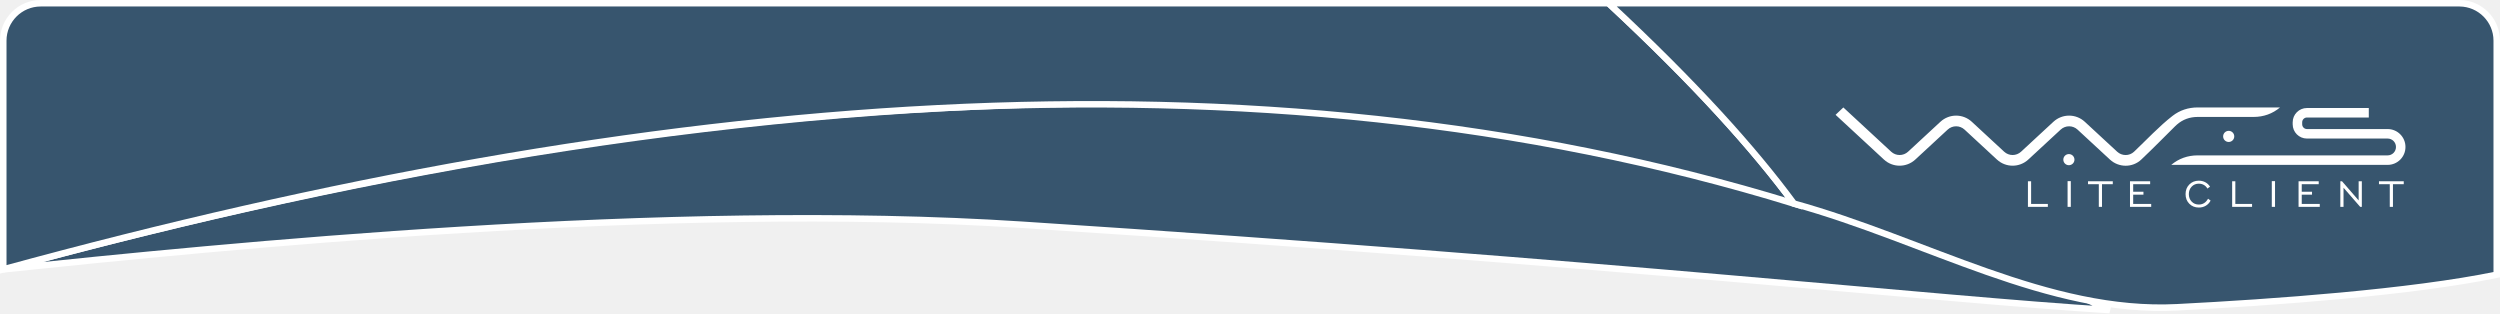
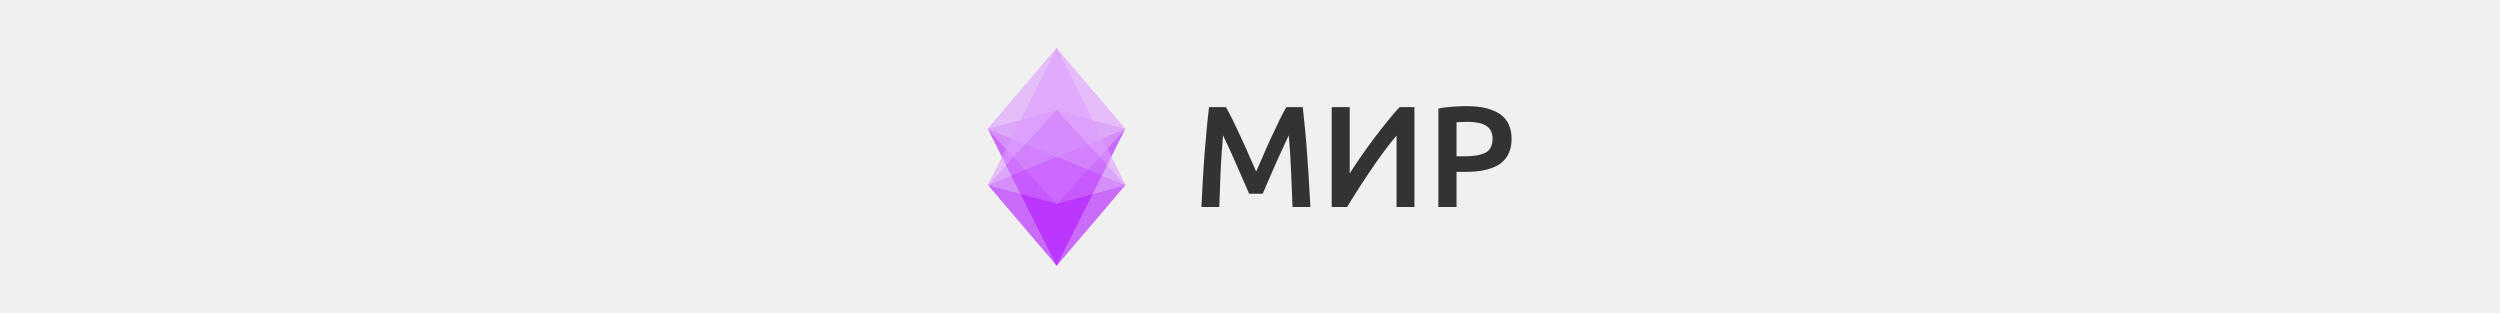
- <svg xmlns="http://www.w3.org/2000/svg" width="256.667" height="32.17" viewBox="0 0 726580 91069" shape-rendering="geometricPrecision" text-rendering="geometricPrecision" image-rendering="optimizeQuality" fill-rule="evenodd" clip-rule="evenodd">
-   <defs>
-     <style>
+ <svg xmlns="http://www.w3.org/2000/svg" width="256.67" height="32.122" viewBox="0 0 726588.64 90934.035" version="1.1" id="svg21" style="clip-rule:evenodd;fill-rule:evenodd;image-rendering:optimizeQuality;shape-rendering:geometricPrecision;text-rendering:geometricPrecision">
+   <defs id="defs4">
+     <style id="style2">
    .str0 {stroke:white;stroke-width:1886.27}
    .fil0 {fill:#37556E}
    .fil1 {fill:white}
    .fil2 {fill:white;fill-rule:nonzero}
   </style>
  </defs>
-   <g id="Layer_x0020_1">
-     <path class="fil0 str0" d="M613116 90127c-52008-3245-139489-13284-315992-24801C193779 58584 64644 71644 944 78289 220586 18268 436887 5759 613116 90127z" />
-     <path class="fil0 str0" d="M944 78289V11813C944 5827 5827 944 11813 944h455694c25156 23426 42091 42264 53858 58219C364319 10899 187858 27211 944 78289z" />
-     <path class="fil0 str0" d="M467507 945h247353c5943 51 10776 4913 10776 10868v68020c-24849 5147-65064 8048-92845 9470-37631 1926-72844-19432-111426-30140-11767-15954-28702-34792-53858-58218z" />
-     <path class="fil1" d="M638725 47920h55206c2852 0 5176-2324 5176-5177v-58c0-2853-2324-5178-5176-5178h-23460c-758 0-1379-623-1379-1380v-593c0-758 621-1381 1379-1381h17982v-2760h-17982c-2281 0-4141 1858-4141 4141v593c0 2282 1860 4141 4141 4141h23460c1329 0 2417 1087 2417 2417v58c0 1328-1088 2416-2417 2416h-55206c-2920 0-5512 932-7693 2761h7693z" />
-     <path class="fil1" d="M647734 38026c893 0 1618 724 1618 1618 0 893-725 1619-1618 1619s-1618-726-1618-1619c0-894 725-1618 1618-1618zM640910 33986h14052c2921 0 5513-932 7692-2760h-23929c-2742 0-5191 820-7284 2432-3815 2941-7661 7068-11212 10430-1378 1305-3523 1288-4916 0l-9397-8693c-2581-2389-6549-2389-9131 0l-9395 8693c-1393 1288-3524 1288-4917 0l-9396-8693c-2582-2389-6550-2389-9131 0l-9396 8693c-1393 1288-3525 1288-4918 0l-13895-12858-2258 2140 14047 12996c2582 2388 6549 2388 9131 0l9396-8693c1393-1289 3524-1289 4917 0l9395 8693c2582 2388 6549 2388 9132 0l9396-8693c1392-1289 3524-1289 4917 0l9395 8693c2582 2388 6578 2418 9132 0 3417-3239 6596-6475 9826-9678 167-165 337-325 510-473 1714-1490 3722-2229 6052-2229h2185z" />
-     <path class="fil1" d="M601289 44778c893 0 1619 726 1619 1619 0 894-726 1619-1619 1619-894 0-1618-725-1618-1619 0-893 724-1619 1618-1619z" />
-     <path class="fil2" d="M589385 60125v-7447h925v6590h4864v857h-5789zm11523 0v-7488h939v7488h-939zm9077 0v-6590h-3137v-857h7199v857h-3137v6590h-925zm9063 0v-7447h5859v857h-4933v2182h2985v857h-2985v2694h5237v857h-6163zm22685-2376l745 552c-340 647-809 1147-1404 1495-592 348-1266 523-2024 523-1114 0-2036-369-2763-1103-726-735-1089-1667-1089-2798 0-1133 363-2068 1091-2803 730-734 1649-1103 2758-1103 689 0 1318 150 1884 451 567 302 1027 733 1382 1291l-776 552c-232-444-571-794-1011-1046-440-251-932-377-1476-377-836 0-1530 287-2077 861-548 573-822 1299-822 2174 0 877 274 1603 822 2174 547 570 1241 856 2077 856 585 0 1103-144 1557-432s828-710 1126-1267zm7004 2376v-7447h926v6590h4864v857h-5790zm11524 0v-7488h939v7488h-939zm7778 0v-7447h5859v857h-4934v2182h2985v857h-2985v2694h5238v857h-6163zm12142 0v-7447h486l4834 5566v-5566h926v7447h-472l-4848-5565v5565h-926zm14367 0v-6590h-3137v-857h7200v857h-3137v6590h-926z" />
+   <g style="clip-rule:evenodd;fill:#333333;fill-rule:evenodd;stroke-width:45.054;image-rendering:optimizeQuality;shape-rendering:geometricPrecision;text-rendering:geometricPrecision" aria-label="МИР" transform="matrix(62.83433,0,0,62.83433,504525.03,-348569.83)" id="g7960">
+     <path d="m -2359,6043 q 14.667,25.333 32.667,62 18,36.667 36.667,77.333 18.667,40 36.667,82 18.667,41.333 34,76.667 15.333,-35.333 33.333,-76.667 18,-42 36.667,-82 18.667,-40.667 36.667,-77.333 18,-36.667 32.667,-62 h 76 q 6,50.667 11.333,108 5.333,56.667 9.333,116.67 4.667,59.333 8,120 4,60 6.667,117.33 h -82.667 q -2.667,-80.667 -6.667,-166 -3.333,-85.333 -10.667,-165.33 -7.333,15.333 -17.333,36.667 -10,21.333 -21.333,46.667 -11.333,24.667 -23.333,51.333 -11.333,26.667 -22.667,52 -10.667,24.667 -20,46.667 -9.333,21.333 -16,36.667 h -62.667 q -6.667,-15.333 -16,-37.333 -9.333,-22 -20.667,-46.667 -10.667,-25.333 -22.667,-52 -11.333,-26.667 -22.667,-51.333 -11.333,-24.667 -21.333,-46 -10,-22 -17.333,-36.667 -7.333,80 -11.333,165.33 -3.333,85.333 -6,166 h -82.667 q 2.667,-57.333 6,-118.67 4,-61.333 8,-121.33 4.667,-60.667 10,-117.33 5.333,-56.667 11.333,-104.67 z" id="path7954" style="fill:#333333;stroke-width:45.054" />
+     <path d="m -1869.8,6505 v -462 h 83.333 v 306.67 q 22.667,-36 51.333,-77.333 29.333,-42 60,-83.333 31.333,-41.333 62,-79.333 30.667,-38.667 57.333,-66.667 h 68.667 v 462 h -82.667 v -330.67 q -28,33.333 -59.333,75.333 -30.667,41.333 -60.667,86 -30,44 -58,88 -28,43.333 -50.667,81.333 z" id="path7956" style="fill:#333333;stroke-width:45.054" />
+     <path d="m -1245.7,6038.4 q 100.67,0 154,36.667 54,36.667 54,114.67 0,40.667 -14.667,70 -14,28.667 -41.333,47.333 -27.333,18 -66.667,26.667 -39.333,8.667 -90,8.667 h -42 v 162.67 h -84 v -455.33 q 29.333,-6.667 64.667,-8.667 36,-2.667 66,-2.667 z m 6,72.667 q -32,0 -52.667,2 v 157.33 h 40.667 q 60.667,0 93.333,-16.667 32.667,-17.333 32.667,-64.667 0,-22.667 -8.667,-38 -8.667,-15.333 -24,-24 -15.333,-8.667 -36.667,-12 -20.667,-4 -44.667,-4 z" id="path7958" style="fill:#333333;stroke-width:45.054" />
+   </g>
+   <rect style="clip-rule:evenodd;opacity:1;fill:none;fill-opacity:1;fill-rule:nonzero;stroke:none;stroke-width:8492.603;stroke-linecap:round;stroke-linejoin:bevel;stroke-miterlimit:4;stroke-dasharray:none;stroke-dashoffset:0;stroke-opacity:1;paint-order:stroke markers fill;image-rendering:optimizeQuality;shape-rendering:geometricPrecision;text-rendering:geometricPrecision" id="rect4846" width="726598.88" height="90934.031" x="-5.112" y="-7.2759576e-12" />
+   <g style="clip-rule:evenodd;fill-rule:evenodd;stroke-width:3.871;image-rendering:optimizeQuality;shape-rendering:geometricPrecision;text-rendering:geometricPrecision" id="g4810" transform="matrix(0.7021278,0,0,0.7021278,287045.63,13869.854)">
+     <g id="g7994-5" transform="matrix(203.8822,0,0,203.8822,2416019.8,-2104412.6)" style="stroke-width:95.165">
+       <g id="g7964-3" transform="matrix(0.2078,0,0,0.2078,-8124,9125.3)" style="opacity:0.6;fill:#de9dff;fill-opacity:1;stroke-width:95.165">
+         <path id="path7962-5" transform="translate(3987.6,3336.5)" d="m -21246,2422.1 -672.67,789.72 672.67,-183.04 672.67,183.04 z" style="opacity:1;fill:#de9dff;fill-opacity:1;stroke-width:95.165" />
+       </g>
+       <g id="g7968-6" transform="matrix(0.2078,0,0,0.2078,-8124,9125.3)" style="opacity:0.6;fill:#d176ff;fill-opacity:1;stroke-width:95.165">
+         <path id="path7966-2" transform="translate(3987.6,3336.5)" d="m -21246,3028.8 -672.67,183.04 672.67,275.47 672.67,-275.47 z" style="opacity:1;fill:#d176ff;fill-opacity:1;stroke-width:95.165" />
+       </g>
+       <g id="g7972-9" transform="matrix(0.2078,0,0,0.2078,-8124,9125.3)" style="opacity:0.6;fill:#c44fff;fill-opacity:1;stroke-width:95.165">
+         <path id="path7970-1" transform="translate(3987.6,3336.5)" d="m -21918,3211.8 672.67,733.65 672.67,-733.65 -672.67,275.47 z" style="opacity:1;fill:#c44fff;fill-opacity:1;stroke-width:95.165" />
+       </g>
+       <path style="opacity:0.6;fill:#b014ff;fill-opacity:1;stroke-width:19.775" d="m -11849.937,10486.037 139.781,278.556 139.781,-278.556 -139.781,152.452 z" id="path7974-2" />
+       <g id="g7980-7" transform="matrix(-0.2078,0,0,-0.2078,-15296,11961)" style="opacity:0.6;fill:#b014ff;fill-opacity:1;stroke-width:95.165">
+         <path id="path7978-0" transform="rotate(180,-20190,5176.7)" d="m -23795,3805.1 672.67,789.72 672.67,-789.72 -672.67,183.04 z" style="opacity:1;fill:#b014ff;fill-opacity:1;stroke-width:95.165" />
+       </g>
+       <g id="g7984-9" transform="matrix(-0.2078,0,0,-0.2078,-15296,11961)" style="opacity:0.6;fill:#c44fff;fill-opacity:1;stroke-width:95.165">
+         <path id="path7982-3" transform="rotate(180,-20190,5176.7)" d="m -23122,3529.7 -672.67,275.47 672.67,183.04 672.67,-183.04 z" style="opacity:1;fill:#c44fff;fill-opacity:1;stroke-width:95.165" />
+       </g>
+       <g id="g7988-6" transform="matrix(-0.2078,0,0,-0.2078,-15296,11961)" style="opacity:0.6;fill:#d176ff;fill-opacity:1;stroke-width:95.165">
+         <path id="path7986-0" transform="rotate(180,-20190,5176.7)" d="m -23122,3071.5 -672.67,733.65 672.67,-275.47 672.67,275.47 z" style="opacity:1;fill:#d176ff;fill-opacity:1;stroke-width:95.165" />
+       </g>
+       <g id="g7992-6" transform="matrix(-0.2078,0,0,-0.2078,-15296,11961)" style="opacity:0.6;fill:#de9dff;fill-opacity:1;stroke-width:95.165">
+         <path id="path7990-2" transform="rotate(180,-20190,5176.7)" d="m -23122,2464.6 -672.67,1340.5 672.67,-733.65 672.67,733.65 z" style="opacity:1;fill:#de9dff;fill-opacity:1;stroke-width:95.165" />
+       </g>
+     </g>
  </g>
</svg>
